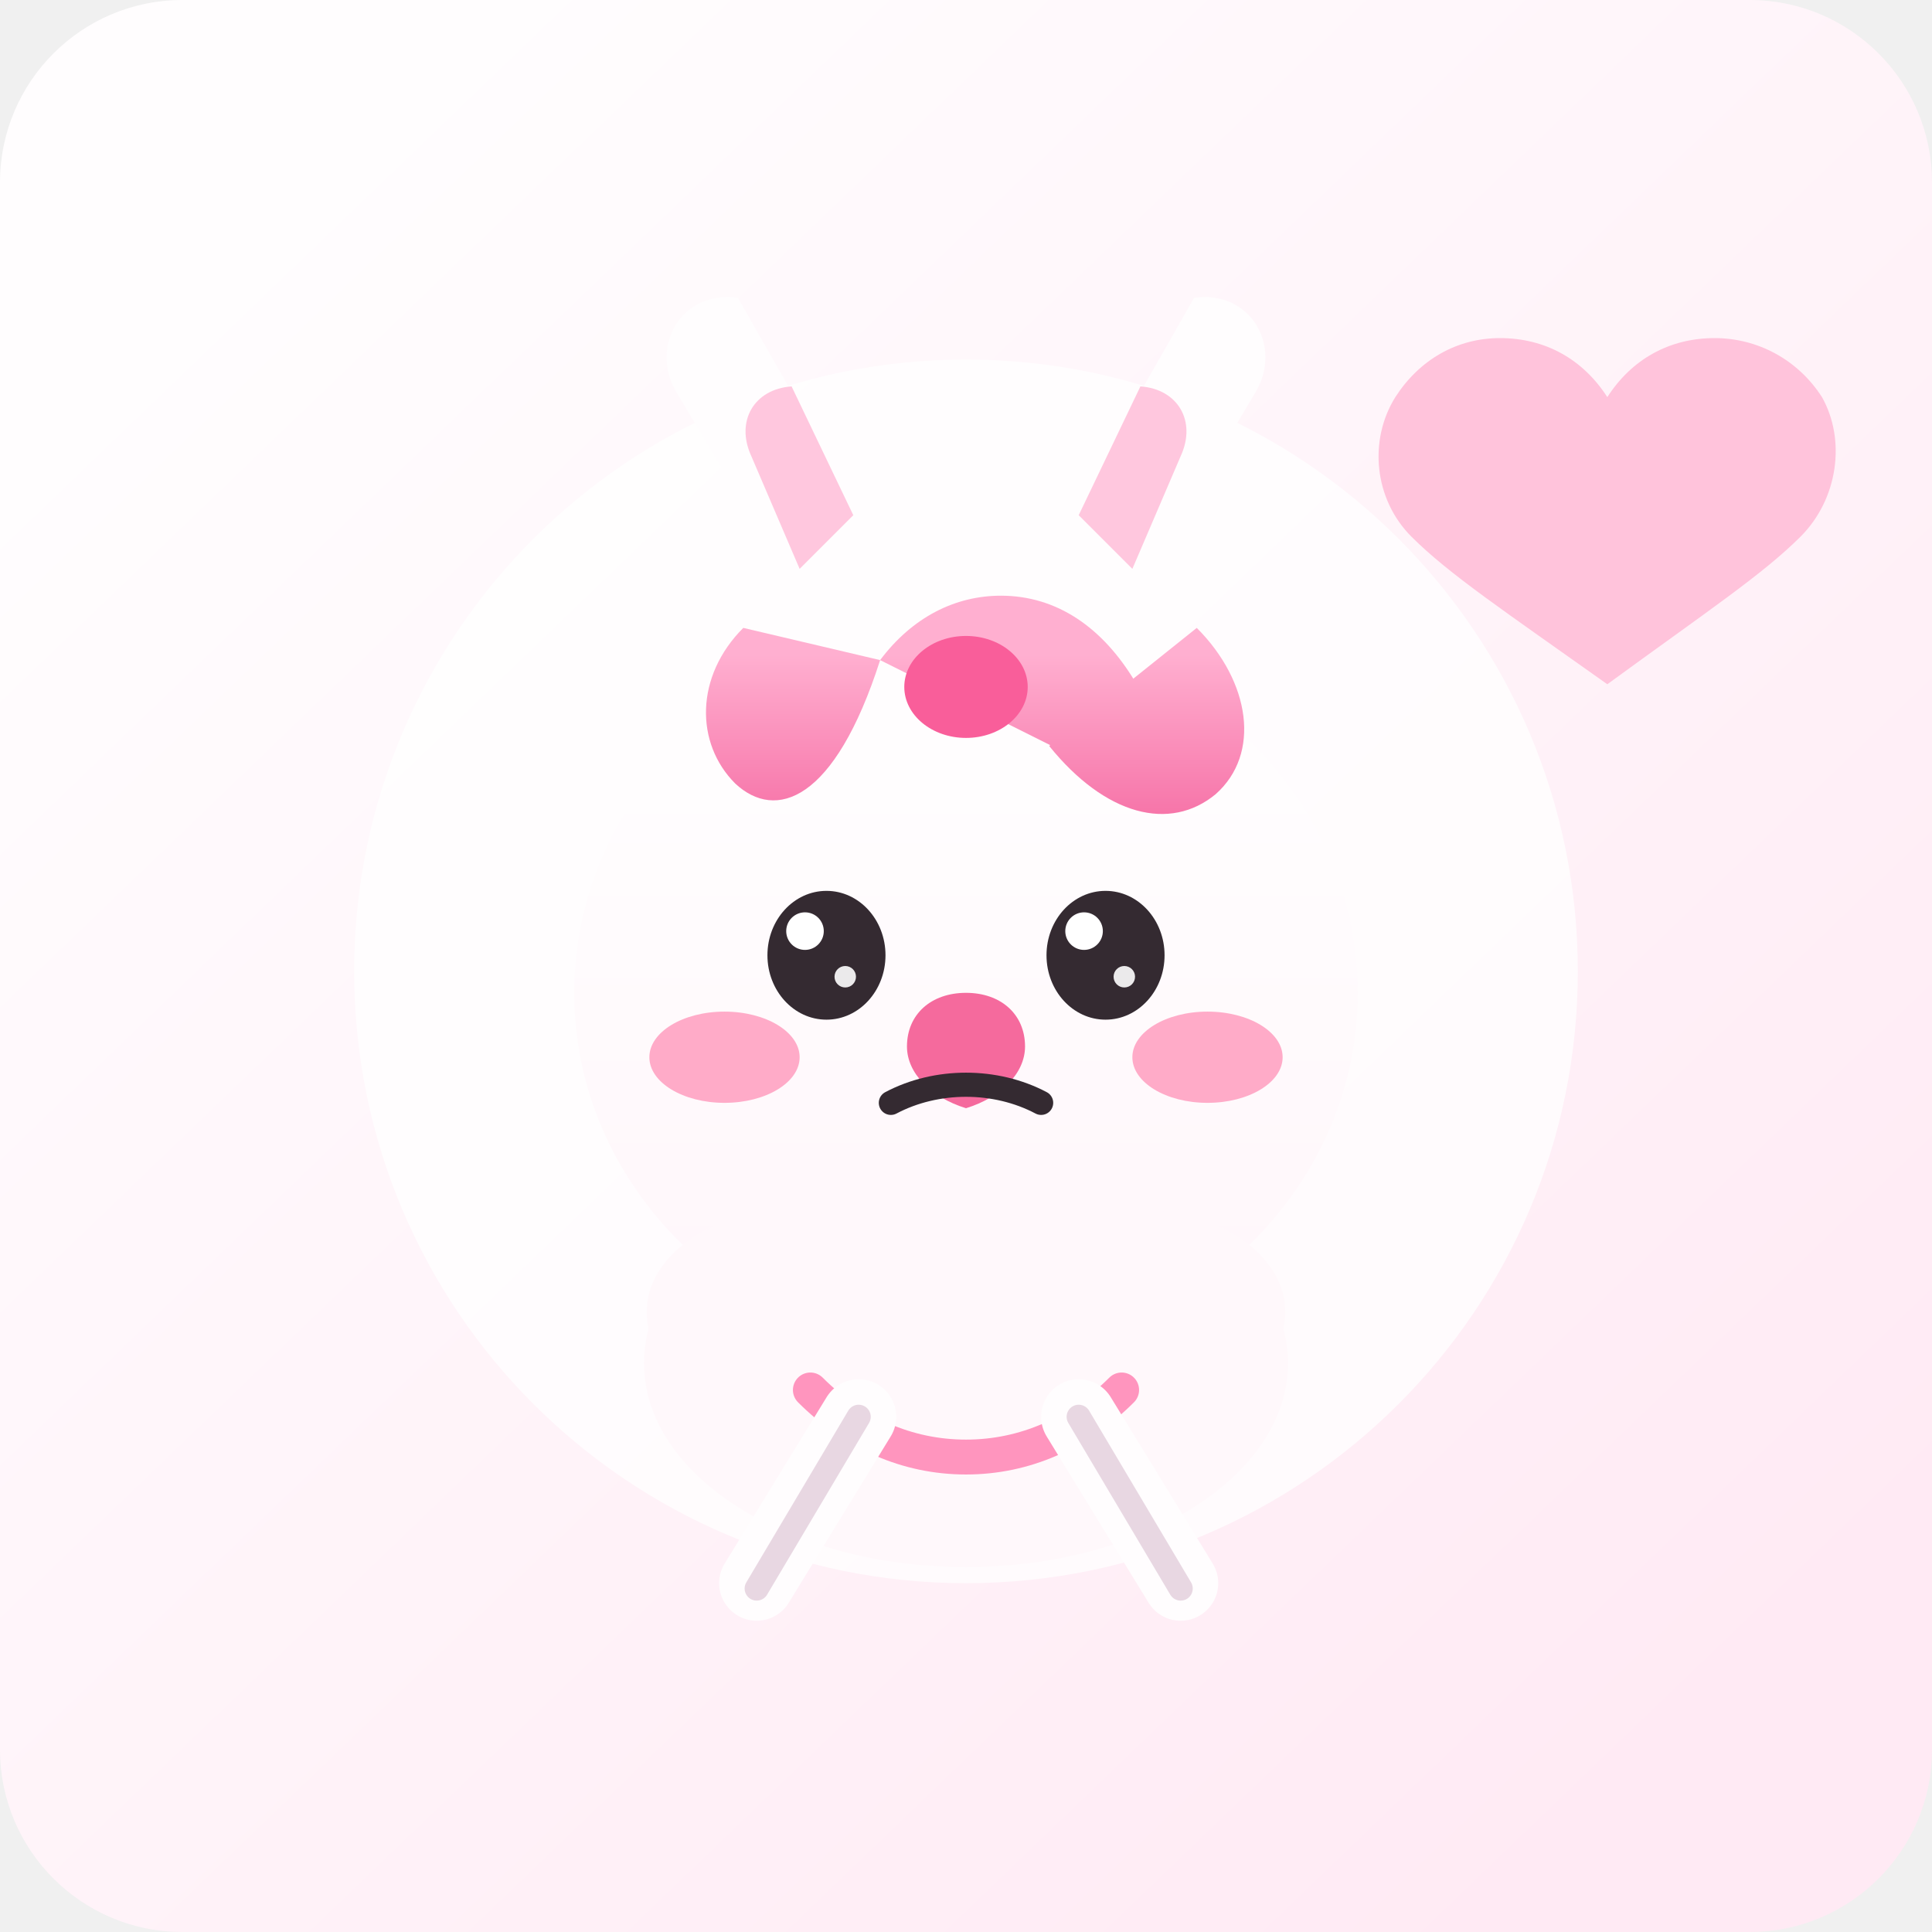
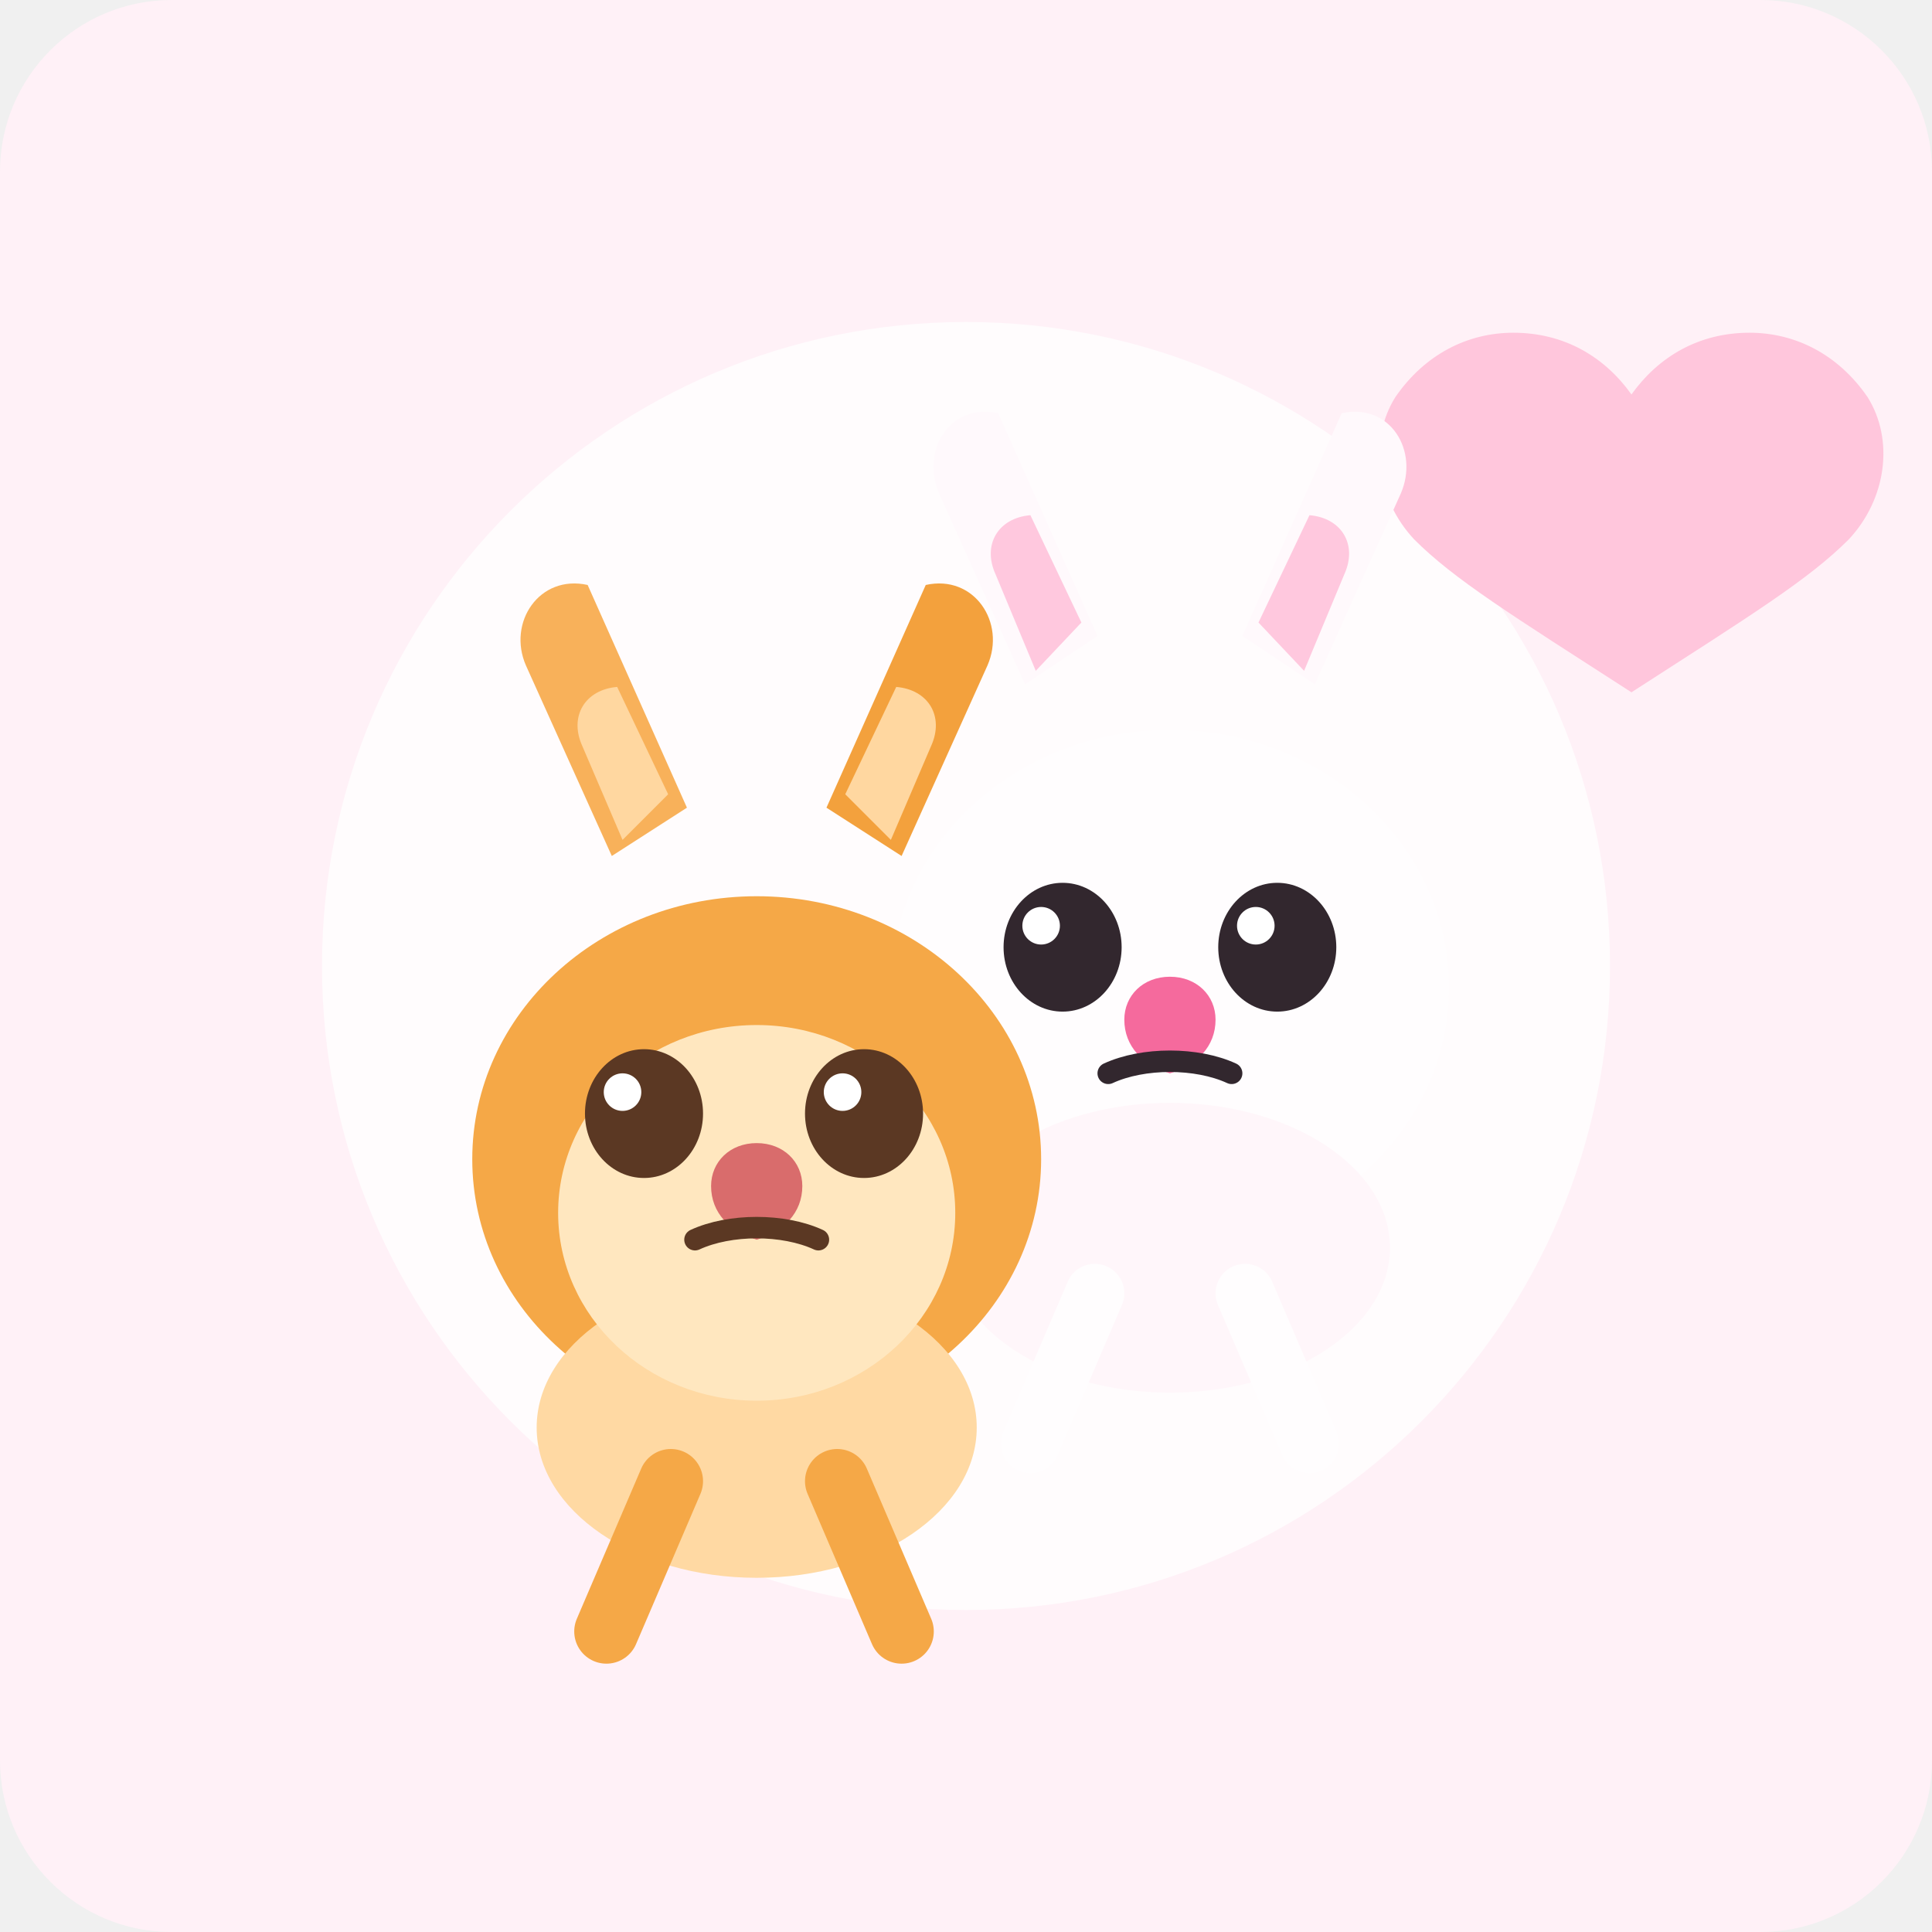
<svg xmlns="http://www.w3.org/2000/svg" width="720" height="720" viewBox="0 0 720 720" fill="none">
-   <defs>
-     <linearGradient id="bg" x1="92" y1="88" x2="632" y2="650" gradientUnits="userSpaceOnUse">
-       <stop stop-color="#FFFDFE" />
-       <stop offset="1" stop-color="#FFEAF4" />
-     </linearGradient>
-     <linearGradient id="fur" x1="360" y1="180" x2="360" y2="548" gradientUnits="userSpaceOnUse">
-       <stop stop-color="#FFFDFE" />
-       <stop offset="1" stop-color="#FFF1F7" />
-     </linearGradient>
-     <linearGradient id="bow" x1="360" y1="136" x2="360" y2="214" gradientUnits="userSpaceOnUse">
-       <stop stop-color="#FFAFD0" />
-       <stop offset="1" stop-color="#F4639D" />
-     </linearGradient>
-   </defs>
-   <rect width="720" height="720" rx="68" fill="url(#bg)" />
-   <circle cx="360" cy="362" r="228" fill="#FFFFFF" fill-opacity="0.76" />
-   <path d="M520 148C529 134 543 126 559 126C576 126 590 134 599 148C608 134 622 126 639 126C655 126 670 134 679 148C688 164 685 186 671 200C657 214 636 228 599 255C561 228 540 214 526 200C512 186 510 164 520 148Z" fill="#FFC3DB" />
-   <g transform="translate(132 108)">
-     <path d="M164 112L120 38C110 21 122 0 143 3L196 96L164 112Z" fill="url(#fur)" />
-     <path d="M292 112L336 38C346 21 334 0 313 3L260 96L292 112Z" fill="url(#fur)" />
-     <path d="M166 104L148 62C142 49 149 37 163 36L186 84L166 104Z" fill="#FFC7DE" />
-     <path d="M290 104L308 62C314 49 307 37 293 36L270 84L290 104Z" fill="#FFC7DE" />
-     <ellipse cx="228" cy="262" rx="146" ry="136" fill="url(#fur)" />
-     <ellipse cx="228" cy="400" rx="120" ry="76" fill="#FFF8FB" />
-     <ellipse cx="163" cy="381" rx="54" ry="38" fill="#FFF8FB" />
-     <ellipse cx="293" cy="381" rx="54" ry="38" fill="#FFF8FB" />
-     <path d="M196 138C208 122 224 114 241 114C262 114 279 126 291 146L260 170L196 138Z" fill="url(#bow)" />
-     <path d="M259 170L314 126C334 146 338 173 321 188C304 202 280 196 259 170Z" fill="url(#bow)" />
-     <path d="M196 138L145 126C127 144 127 169 142 184C157 198 179 191 196 138Z" fill="url(#bow)" />
-     <ellipse cx="228" cy="148" rx="23" ry="19" fill="#F95E9A" />
-     <ellipse cx="176" cy="248" rx="22" ry="24" fill="#342A31" />
-     <ellipse cx="280" cy="248" rx="22" ry="24" fill="#342A31" />
-     <circle cx="168" cy="239" r="7" fill="white" />
-     <circle cx="272" cy="239" r="7" fill="white" />
-     <circle cx="183" cy="256" r="4" fill="white" fill-opacity="0.9" />
-     <circle cx="287" cy="256" r="4" fill="white" fill-opacity="0.9" />
-     <ellipse cx="138" cy="286" rx="28" ry="17" fill="#FFABC8" />
-     <ellipse cx="318" cy="286" rx="28" ry="17" fill="#FFABC8" />
-     <path d="M228 262C241 262 250 270 250 282C250 292 241 301 228 305C215 301 206 292 206 282C206 270 215 262 228 262Z" fill="#F56A9D" />
-     <path d="M200 303C217 294 239 294 256 303" stroke="#342A31" stroke-width="9" stroke-linecap="round" />
-     <path d="M170 410C186 426 206 435 228 435C250 435 270 426 286 410" stroke="#FF95BE" stroke-width="13" stroke-linecap="round" />
-     <path d="M188 420L150 482" stroke="#FFFDFE" stroke-width="28" stroke-linecap="round" />
-     <path d="M270 420L308 482" stroke="#FFFDFE" stroke-width="28" stroke-linecap="round" />
-     <path d="M188 420L150 484" stroke="#E8D7E2" stroke-width="9" stroke-linecap="round" />
-     <path d="M270 420L308 484" stroke="#E8D7E2" stroke-width="9" stroke-linecap="round" />
+   <rect width="720" height="720" rx="64" fill="#FFF1F7" />
+   <circle cx="360" cy="360" r="240" fill="#FFFFFF" fill-opacity="0.76" />
+   <path d="M520 148C531 132 547 124 564 124C583 124 598 133 608 147C618 133 633 124 652 124C669 124 685 132 696 148C706 164 703 186 689 201C674 216 653 229 608 258C563 229 542 216 527 201C513 186 510 164 520 148Z" fill="#FFC6DC" />
+   <g transform="translate(102 122)">
+     <g transform="translate(206 34)">
+       <path d="M74 99L42 28C35 12 46 -6 64 -2L101 81L74 99Z" fill="#FFF9FC" />
+       <path d="M182 99L214 28C221 12 210 -6 192 -2L155 81L182 99Z" fill="#FFF9FC" />
+       <path d="M78 94L63 58C58 47 64 37 76 36L95 76L78 94Z" fill="#FFC8DE" />
+       <path d="M178 94L193 58C198 47 192 37 180 36L161 76L178 94Z" fill="#FFC8DE" />
+       <ellipse cx="128" cy="212" rx="104" ry="96" fill="#FFFDFE" />
+       <ellipse cx="128" cy="309" rx="82" ry="54" fill="#FFF6FA" />
+       <ellipse cx="88" cy="197" rx="22" ry="24" fill="#32272E" />
+       <ellipse cx="168" cy="197" rx="22" ry="24" fill="#32272E" />
+       <circle cx="80" cy="189" r="7" fill="white" />
+       <circle cx="160" cy="189" r="7" fill="white" />
+       <path d="M128 208C138 208 145 215 145 224C145 234 138 241 128 244C118 241 111 234 111 224C111 215 118 208 128 208Z" fill="#F56A9D" />
+       <path d="M105 244C118 238 138 238 151 244" stroke="#32272E" stroke-width="8" stroke-linecap="round" />
+       <path d="M100 326L76 382" stroke="#FFFDFE" stroke-width="22" stroke-linecap="round" />
+       <path d="M156 326L180 382" stroke="#FFFDFE" stroke-width="22" stroke-linecap="round" />
+     </g>
+     <g transform="translate(50 96)">
+       <path d="M76 101L44 30C37 14 49 -4 67 0L104 83L76 101Z" fill="#F8B15A" />
+       <path d="M184 101L216 30C223 14 211 -4 193 0L156 83L184 101Z" fill="#F3A13D" />
+       <path d="M80 95L65 60C60 49 66 39 78 38L97 78L80 95Z" fill="#FFD7A0" />
+       <path d="M180 95L195 60C200 49 194 39 182 38L163 78L180 95Z" fill="#FFD7A0" />
+       <ellipse cx="130" cy="214" rx="106" ry="98" fill="#F5A847" />
+       <ellipse cx="130" cy="314" rx="82" ry="56" fill="#FFD9A3" />
+       <ellipse cx="130" cy="234" rx="74" ry="70" fill="#FFE7BF" />
+       <ellipse cx="88" cy="197" rx="22" ry="24" fill="#5B3823" />
+       <ellipse cx="170" cy="197" rx="22" ry="24" fill="#5B3823" />
+       <circle cx="80" cy="189" r="7" fill="white" />
+       <circle cx="162" cy="189" r="7" fill="white" />
+       <path d="M130 208C140 208 147 215 147 224C147 234 140 241 130 244C120 241 113 234 113 224C113 215 120 208 130 208Z" fill="#D96C6C" />
+       <path d="M107 244C120 238 140 238 153 244" stroke="#5B3823" stroke-width="8" stroke-linecap="round" />
+       <path d="M98 334L74 390" stroke="#F5A847" stroke-width="24" stroke-linecap="round" />
+       <path d="M160 334L184 390" stroke="#F5A847" stroke-width="24" stroke-linecap="round" />
+     </g>
  </g>
</svg>
